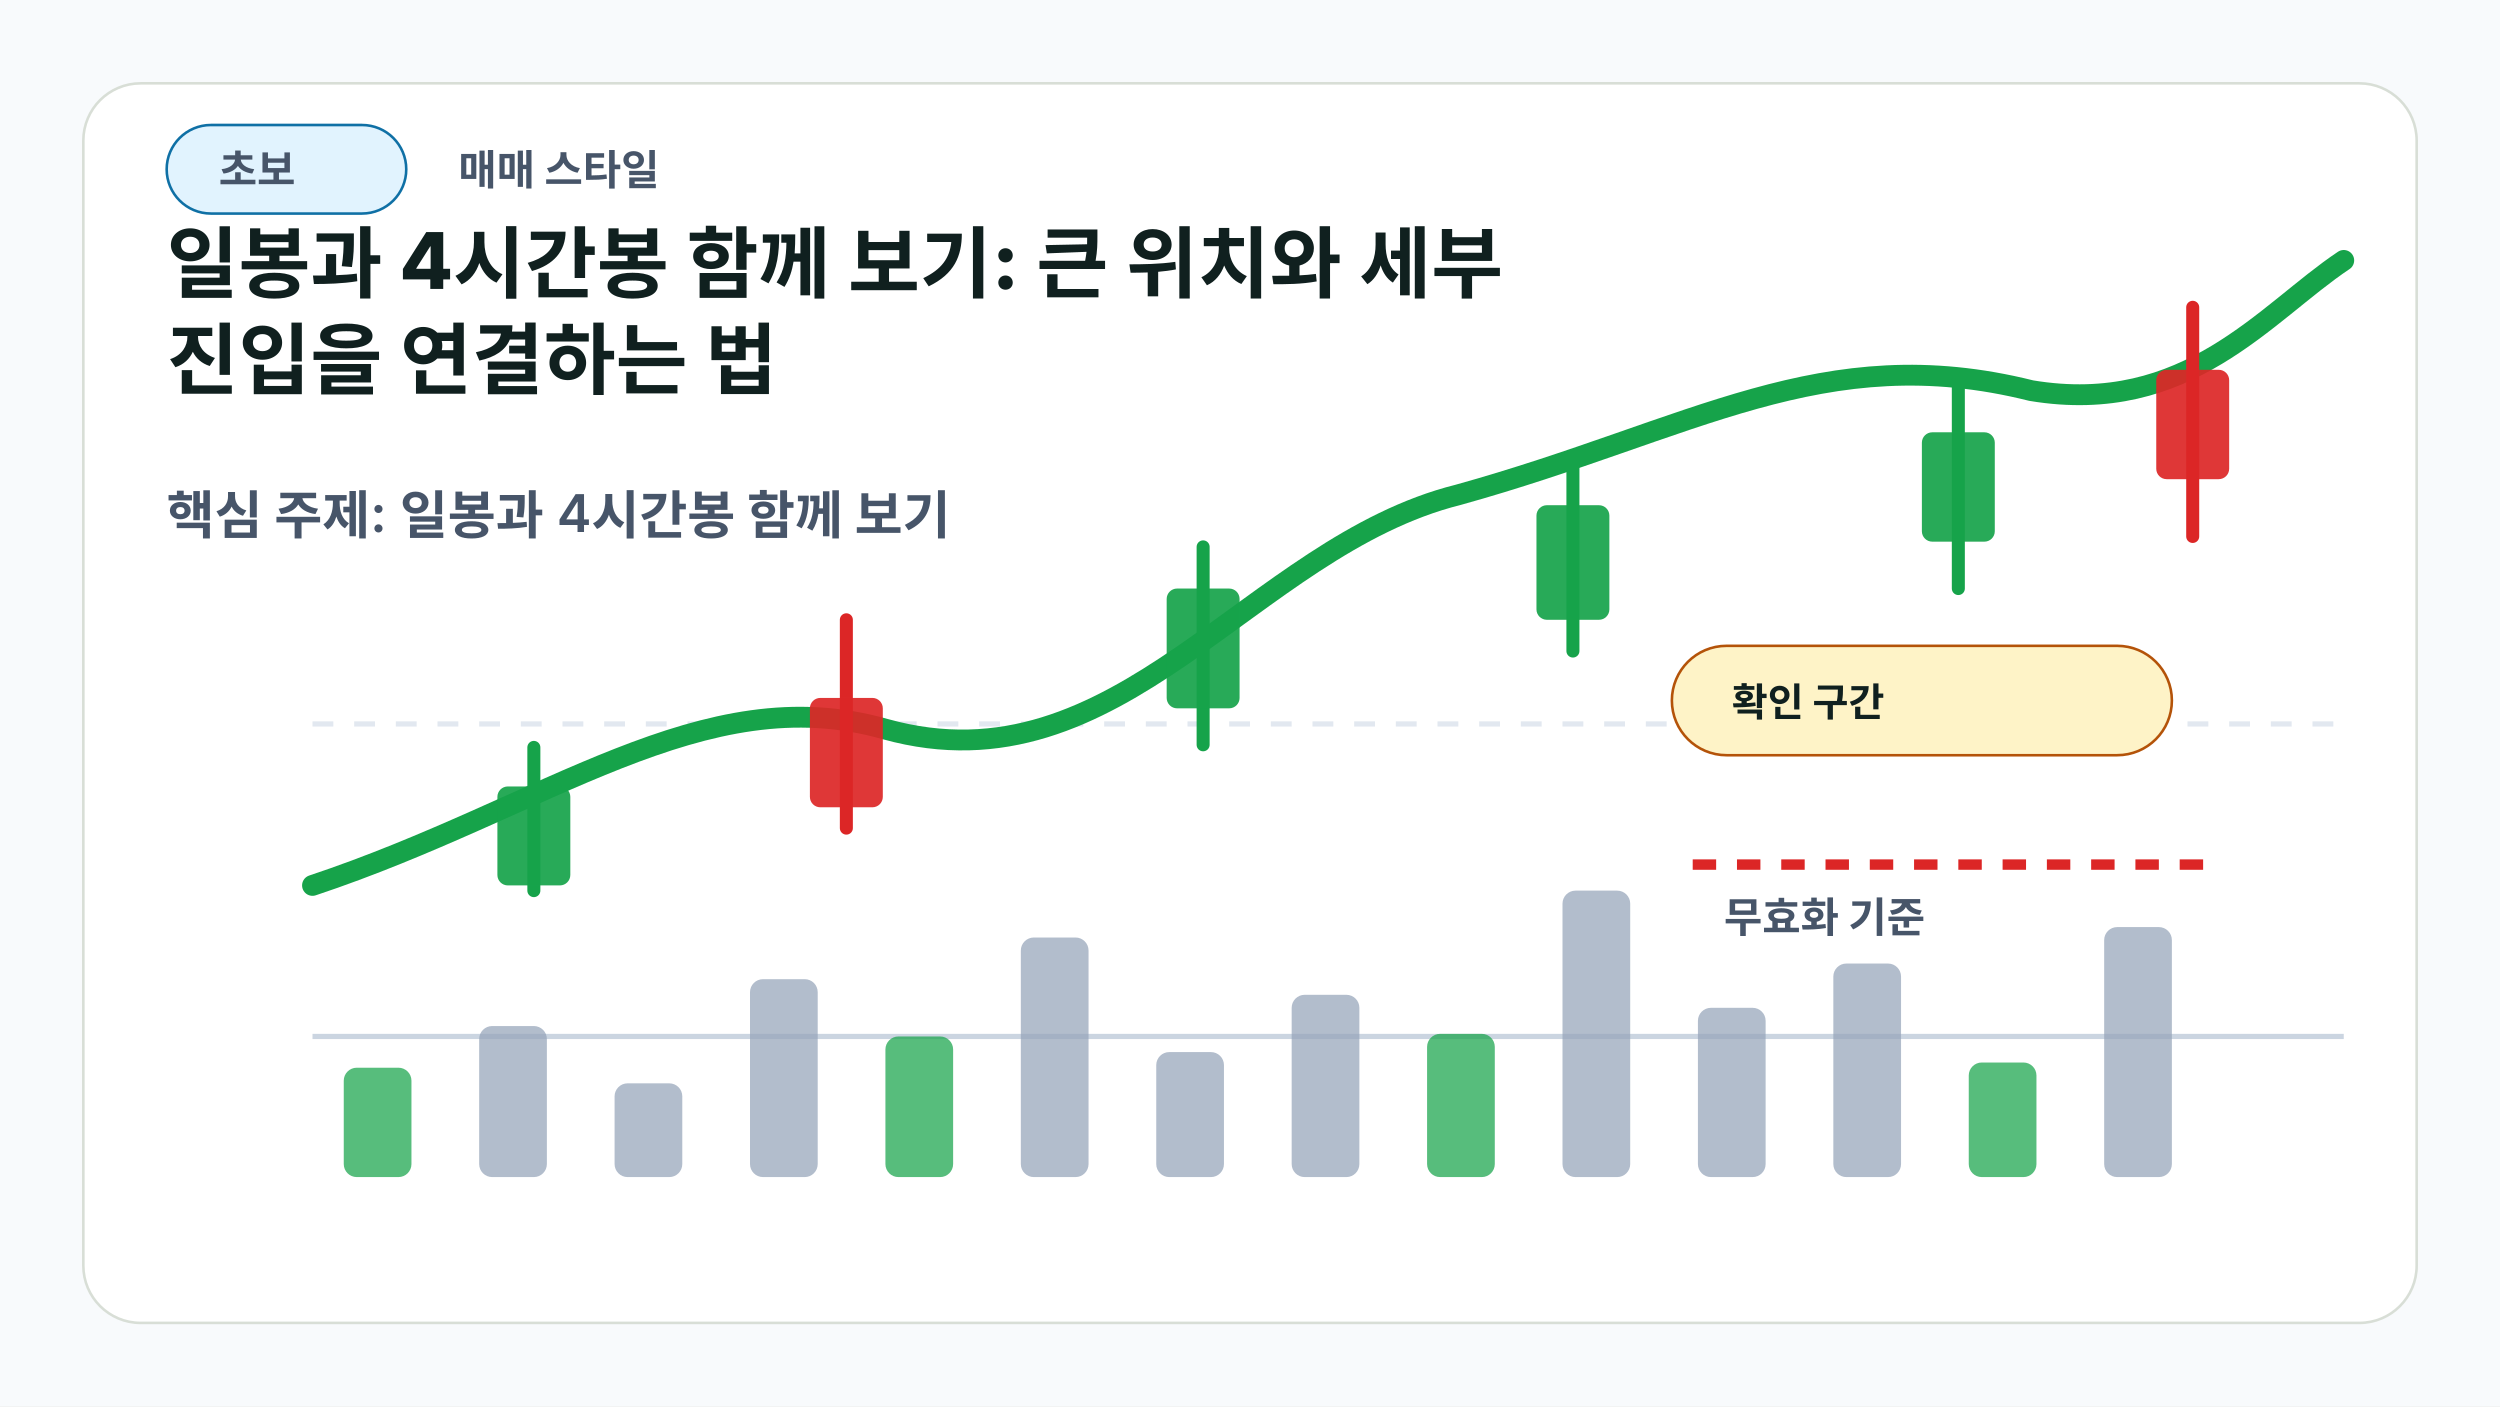
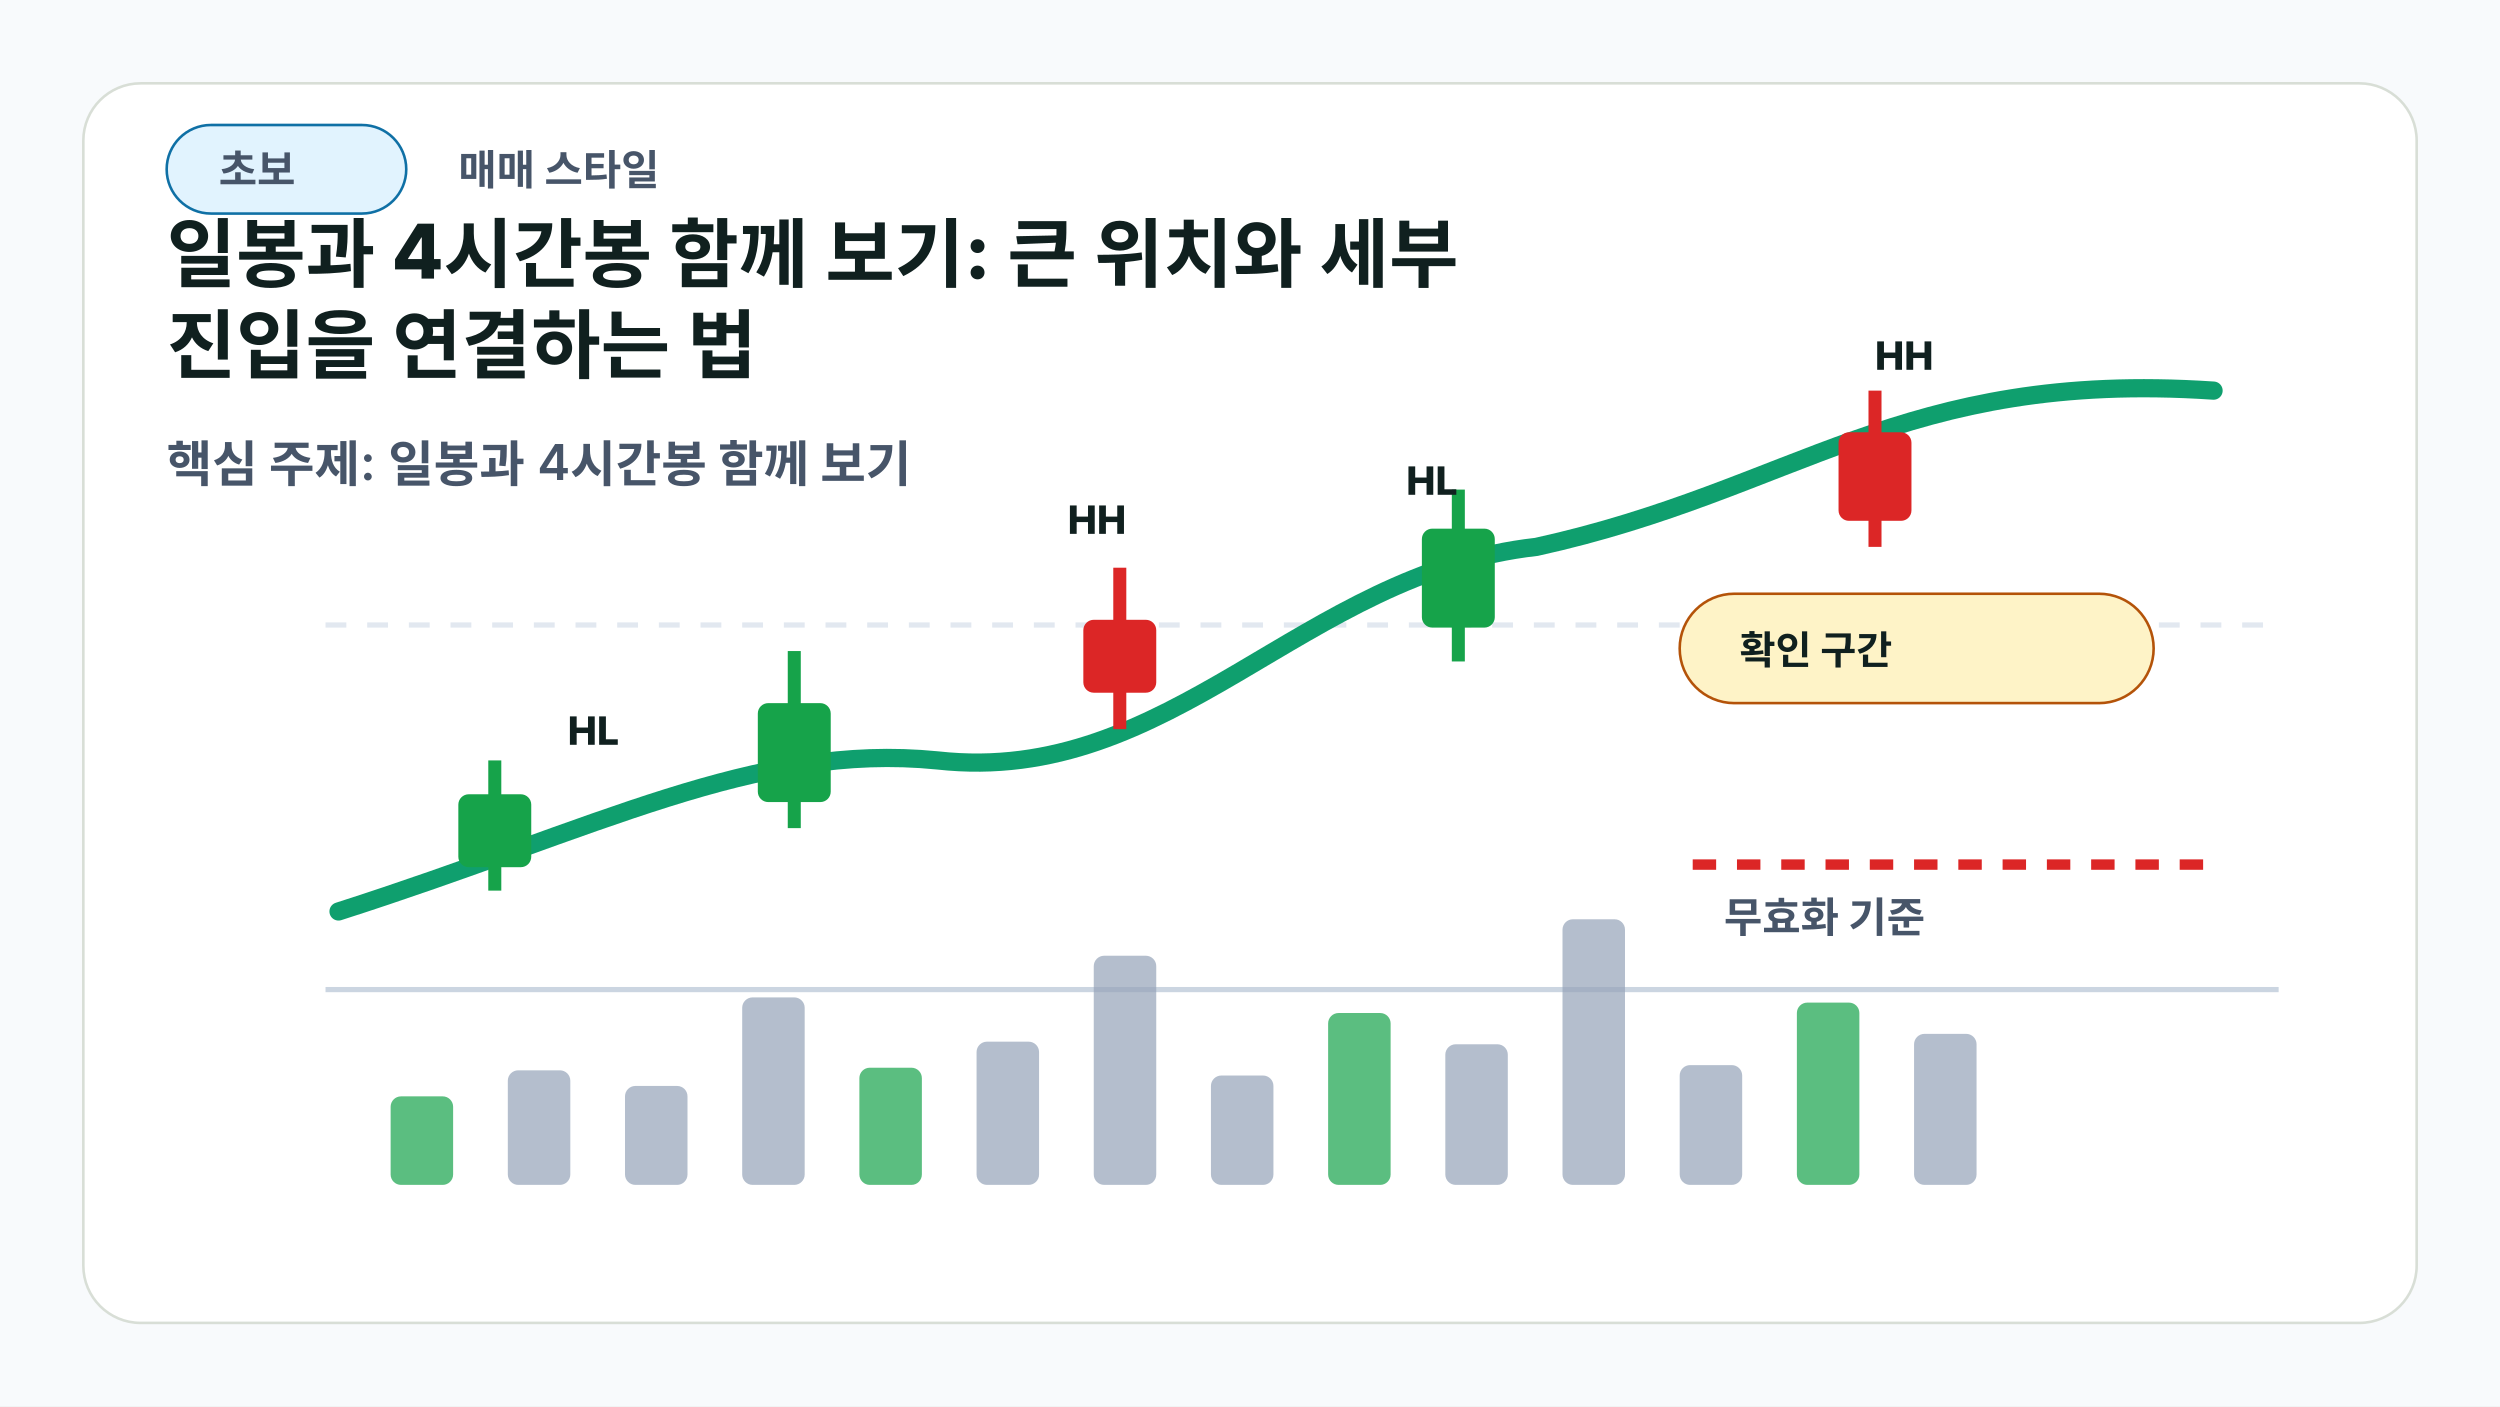
<svg xmlns="http://www.w3.org/2000/svg" width="960" height="540" viewBox="0 0 960 540" role="img" aria-labelledby="title desc">
-   <style>.title{font:800 30px system-ui,-apple-system,Segoe UI,sans-serif;fill:#10201f}.item{font:600 20px system-ui,-apple-system,Segoe UI,sans-serif;fill:#475569}.small{font:700 16px system-ui,-apple-system,Segoe UI,sans-serif;fill:#475569}.label{font:800 15px system-ui,-apple-system,Segoe UI,sans-serif;fill:#10201f}</style>
+   <style>.title{font:800 29px system-ui,-apple-system,Segoe UI,sans-serif;fill:#10201f}.item{font:600 19px system-ui,-apple-system,Segoe UI,sans-serif;fill:#475569}.small{font:700 16px system-ui,-apple-system,Segoe UI,sans-serif;fill:#475569}.label{font:800 15px system-ui,-apple-system,Segoe UI,sans-serif;fill:#10201f}.muted{font:600 14px system-ui,-apple-system,Segoe UI,sans-serif;fill:#64748b}</style>
  <rect width="960" height="540" fill="#f8fafc" />
  <rect x="32" y="32" width="896" height="476" rx="22" fill="white" stroke="#d8ded6" />
  <rect x="64" y="48" width="92" height="34" rx="17" fill="#e0f2fe" stroke="#0369a1" opacity="0.95" />
  <text x="84" y="71" class="small">초보</text>
  <text x="176" y="71" class="small">매매 스타일</text>
-   <text x="64" y="112" class="title">일봉과 4시간봉 함께 보기: 큰 위치와 세부</text>
-   <text x="64" y="149" class="title">진입을 연결하는 법</text>
-   <text x="64" y="205" class="item">핵심 주제: 일봉과 4시간봉 함께 보기</text>
-   <g transform="translate(0,0)">
-     <line x1="120" y1="398" x2="900" y2="398" stroke="#cbd5e1" stroke-width="2" />
-     <line x1="120" y1="278" x2="900" y2="278" stroke="#e2e8f0" stroke-width="2" stroke-dasharray="8 8" />
-     <path d="M120 340 C210 310 270 260 340 280 C430 305 480 210 560 190 C650 165 700 130 780 150 C840 160 870 120 900 100" fill="none" stroke="#16a34a" stroke-width="8" stroke-linecap="round" stroke-linejoin="round" />
-     <line x1="205" y1="287" x2="205" y2="342" stroke="#16a34a" stroke-width="5" stroke-linecap="round" />
-     <rect x="191" y="302" width="28" height="38" rx="4" fill="#16a34a" opacity="0.92" />
-     <line x1="325" y1="238" x2="325" y2="318" stroke="#dc2626" stroke-width="5" stroke-linecap="round" />
-     <rect x="311" y="268" width="28" height="42" rx="4" fill="#dc2626" opacity="0.92" />
-     <line x1="462" y1="210" x2="462" y2="286" stroke="#16a34a" stroke-width="5" stroke-linecap="round" />
-     <rect x="448" y="226" width="28" height="46" rx="4" fill="#16a34a" opacity="0.92" />
-     <line x1="604" y1="176" x2="604" y2="250" stroke="#16a34a" stroke-width="5" stroke-linecap="round" />
-     <rect x="590" y="194" width="28" height="44" rx="4" fill="#16a34a" opacity="0.92" />
-     <line x1="752" y1="146" x2="752" y2="226" stroke="#16a34a" stroke-width="5" stroke-linecap="round" />
-     <rect x="738" y="166" width="28" height="42" rx="4" fill="#16a34a" opacity="0.92" />
-     <line x1="842" y1="118" x2="842" y2="206" stroke="#dc2626" stroke-width="5" stroke-linecap="round" />
-     <rect x="828" y="142" width="28" height="42" rx="4" fill="#dc2626" opacity="0.92" />
-     <rect x="132" y="410" width="26" height="42" rx="5" fill="#16a34a" opacity="0.72" />
-     <rect x="184" y="394" width="26" height="58" rx="5" fill="#94a3b8" opacity="0.72" />
-     <rect x="236" y="416" width="26" height="36" rx="5" fill="#94a3b8" opacity="0.72" />
-     <rect x="288" y="376" width="26" height="76" rx="5" fill="#94a3b8" opacity="0.72" />
-     <rect x="340" y="398" width="26" height="54" rx="5" fill="#16a34a" opacity="0.72" />
-     <rect x="392" y="360" width="26" height="92" rx="5" fill="#94a3b8" opacity="0.72" />
-     <rect x="444" y="404" width="26" height="48" rx="5" fill="#94a3b8" opacity="0.72" />
-     <rect x="496" y="382" width="26" height="70" rx="5" fill="#94a3b8" opacity="0.72" />
-     <rect x="548" y="397" width="26" height="55" rx="5" fill="#16a34a" opacity="0.72" />
-     <rect x="600" y="342" width="26" height="110" rx="5" fill="#94a3b8" opacity="0.72" />
-     <rect x="652" y="387" width="26" height="65" rx="5" fill="#94a3b8" opacity="0.72" />
-     <rect x="704" y="370" width="26" height="82" rx="5" fill="#94a3b8" opacity="0.72" />
-     <rect x="756" y="408" width="26" height="44" rx="5" fill="#16a34a" opacity="0.72" />
-     <rect x="808" y="356" width="26" height="96" rx="5" fill="#94a3b8" opacity="0.72" />
-     <rect x="642" y="248" width="192" height="42" rx="21" fill="#fef3c7" stroke="#b45309" />
-     <text x="665" y="275" class="label">확인 구간</text>
+   <text x="64" y="108" class="title">일봉과 4시간봉 함께 보기: 큰 위치와 세부</text>
+   <text x="64" y="143" class="title">진입을 연결하는 법</text>
+   <text x="64" y="185" class="item">핵심 주제: 일봉과 4시간봉 함께 보기</text>
+   <g>
+     <line x1="125" y1="380" x2="875" y2="380" stroke="#cbd5e1" stroke-width="2" />
+     <line x1="125" y1="240" x2="875" y2="240" stroke="#e2e8f0" stroke-width="2" stroke-dasharray="8 8" />
+     <path d="M130 350 C230 318 290 285 360 292 C450 302 500 220 590 210 C690 188 730 142 850 150" fill="none" stroke="#0f9f6e" stroke-width="7" stroke-linecap="round" />
+     <line x1="190" y1="342" x2="190" y2="292" stroke="#16a34a" stroke-width="5" />
+     <rect x="176" y="305" width="28" height="28" rx="4" fill="#16a34a" />
+     <line x1="305" y1="318" x2="305" y2="250" stroke="#16a34a" stroke-width="5" />
+     <rect x="291" y="270" width="28" height="38" rx="4" fill="#16a34a" />
+     <line x1="430" y1="280" x2="430" y2="218" stroke="#dc2626" stroke-width="5" />
+     <rect x="416" y="238" width="28" height="28" rx="4" fill="#dc2626" />
+     <line x1="560" y1="254" x2="560" y2="188" stroke="#16a34a" stroke-width="5" />
+     <rect x="546" y="203" width="28" height="38" rx="4" fill="#16a34a" />
+     <line x1="720" y1="210" x2="720" y2="150" stroke="#dc2626" stroke-width="5" />
+     <rect x="706" y="166" width="28" height="34" rx="4" fill="#dc2626" />
+     <rect x="150" y="421" width="24" height="34" rx="4" fill="#16a34a" opacity=".7" />
+     <rect x="195" y="411" width="24" height="44" rx="4" fill="#94a3b8" opacity=".7" />
+     <rect x="240" y="417" width="24" height="38" rx="4" fill="#94a3b8" opacity=".7" />
+     <rect x="285" y="383" width="24" height="72" rx="4" fill="#94a3b8" opacity=".7" />
+     <rect x="330" y="410" width="24" height="45" rx="4" fill="#16a34a" opacity=".7" />
+     <rect x="375" y="400" width="24" height="55" rx="4" fill="#94a3b8" opacity=".7" />
+     <rect x="420" y="367" width="24" height="88" rx="4" fill="#94a3b8" opacity=".7" />
+     <rect x="465" y="413" width="24" height="42" rx="4" fill="#94a3b8" opacity=".7" />
+     <rect x="510" y="389" width="24" height="66" rx="4" fill="#16a34a" opacity=".7" />
+     <rect x="555" y="401" width="24" height="54" rx="4" fill="#94a3b8" opacity=".7" />
+     <rect x="600" y="353" width="24" height="102" rx="4" fill="#94a3b8" opacity=".7" />
+     <rect x="645" y="409" width="24" height="46" rx="4" fill="#94a3b8" opacity=".7" />
+     <rect x="690" y="385" width="24" height="70" rx="4" fill="#16a34a" opacity=".7" />
+     <rect x="735" y="397" width="24" height="58" rx="4" fill="#94a3b8" opacity=".7" />
+     <text x="218" y="286" class="label">HL</text>
+     <text x="410" y="205" class="label">HH</text>
+     <text x="540" y="190" class="label">HL</text>
+     <text x="720" y="142" class="label">HH</text>
+     <rect x="645" y="228" width="182" height="42" rx="21" fill="#fef3c7" stroke="#b45309" />
+     <text x="668" y="255" class="label">확인 구간</text>
    <line x1="650" y1="332" x2="852" y2="332" stroke="#dc2626" stroke-width="4" stroke-dasharray="9 8" />
    <text x="662" y="358" class="small">무효화 기준</text>
  </g>
</svg>
